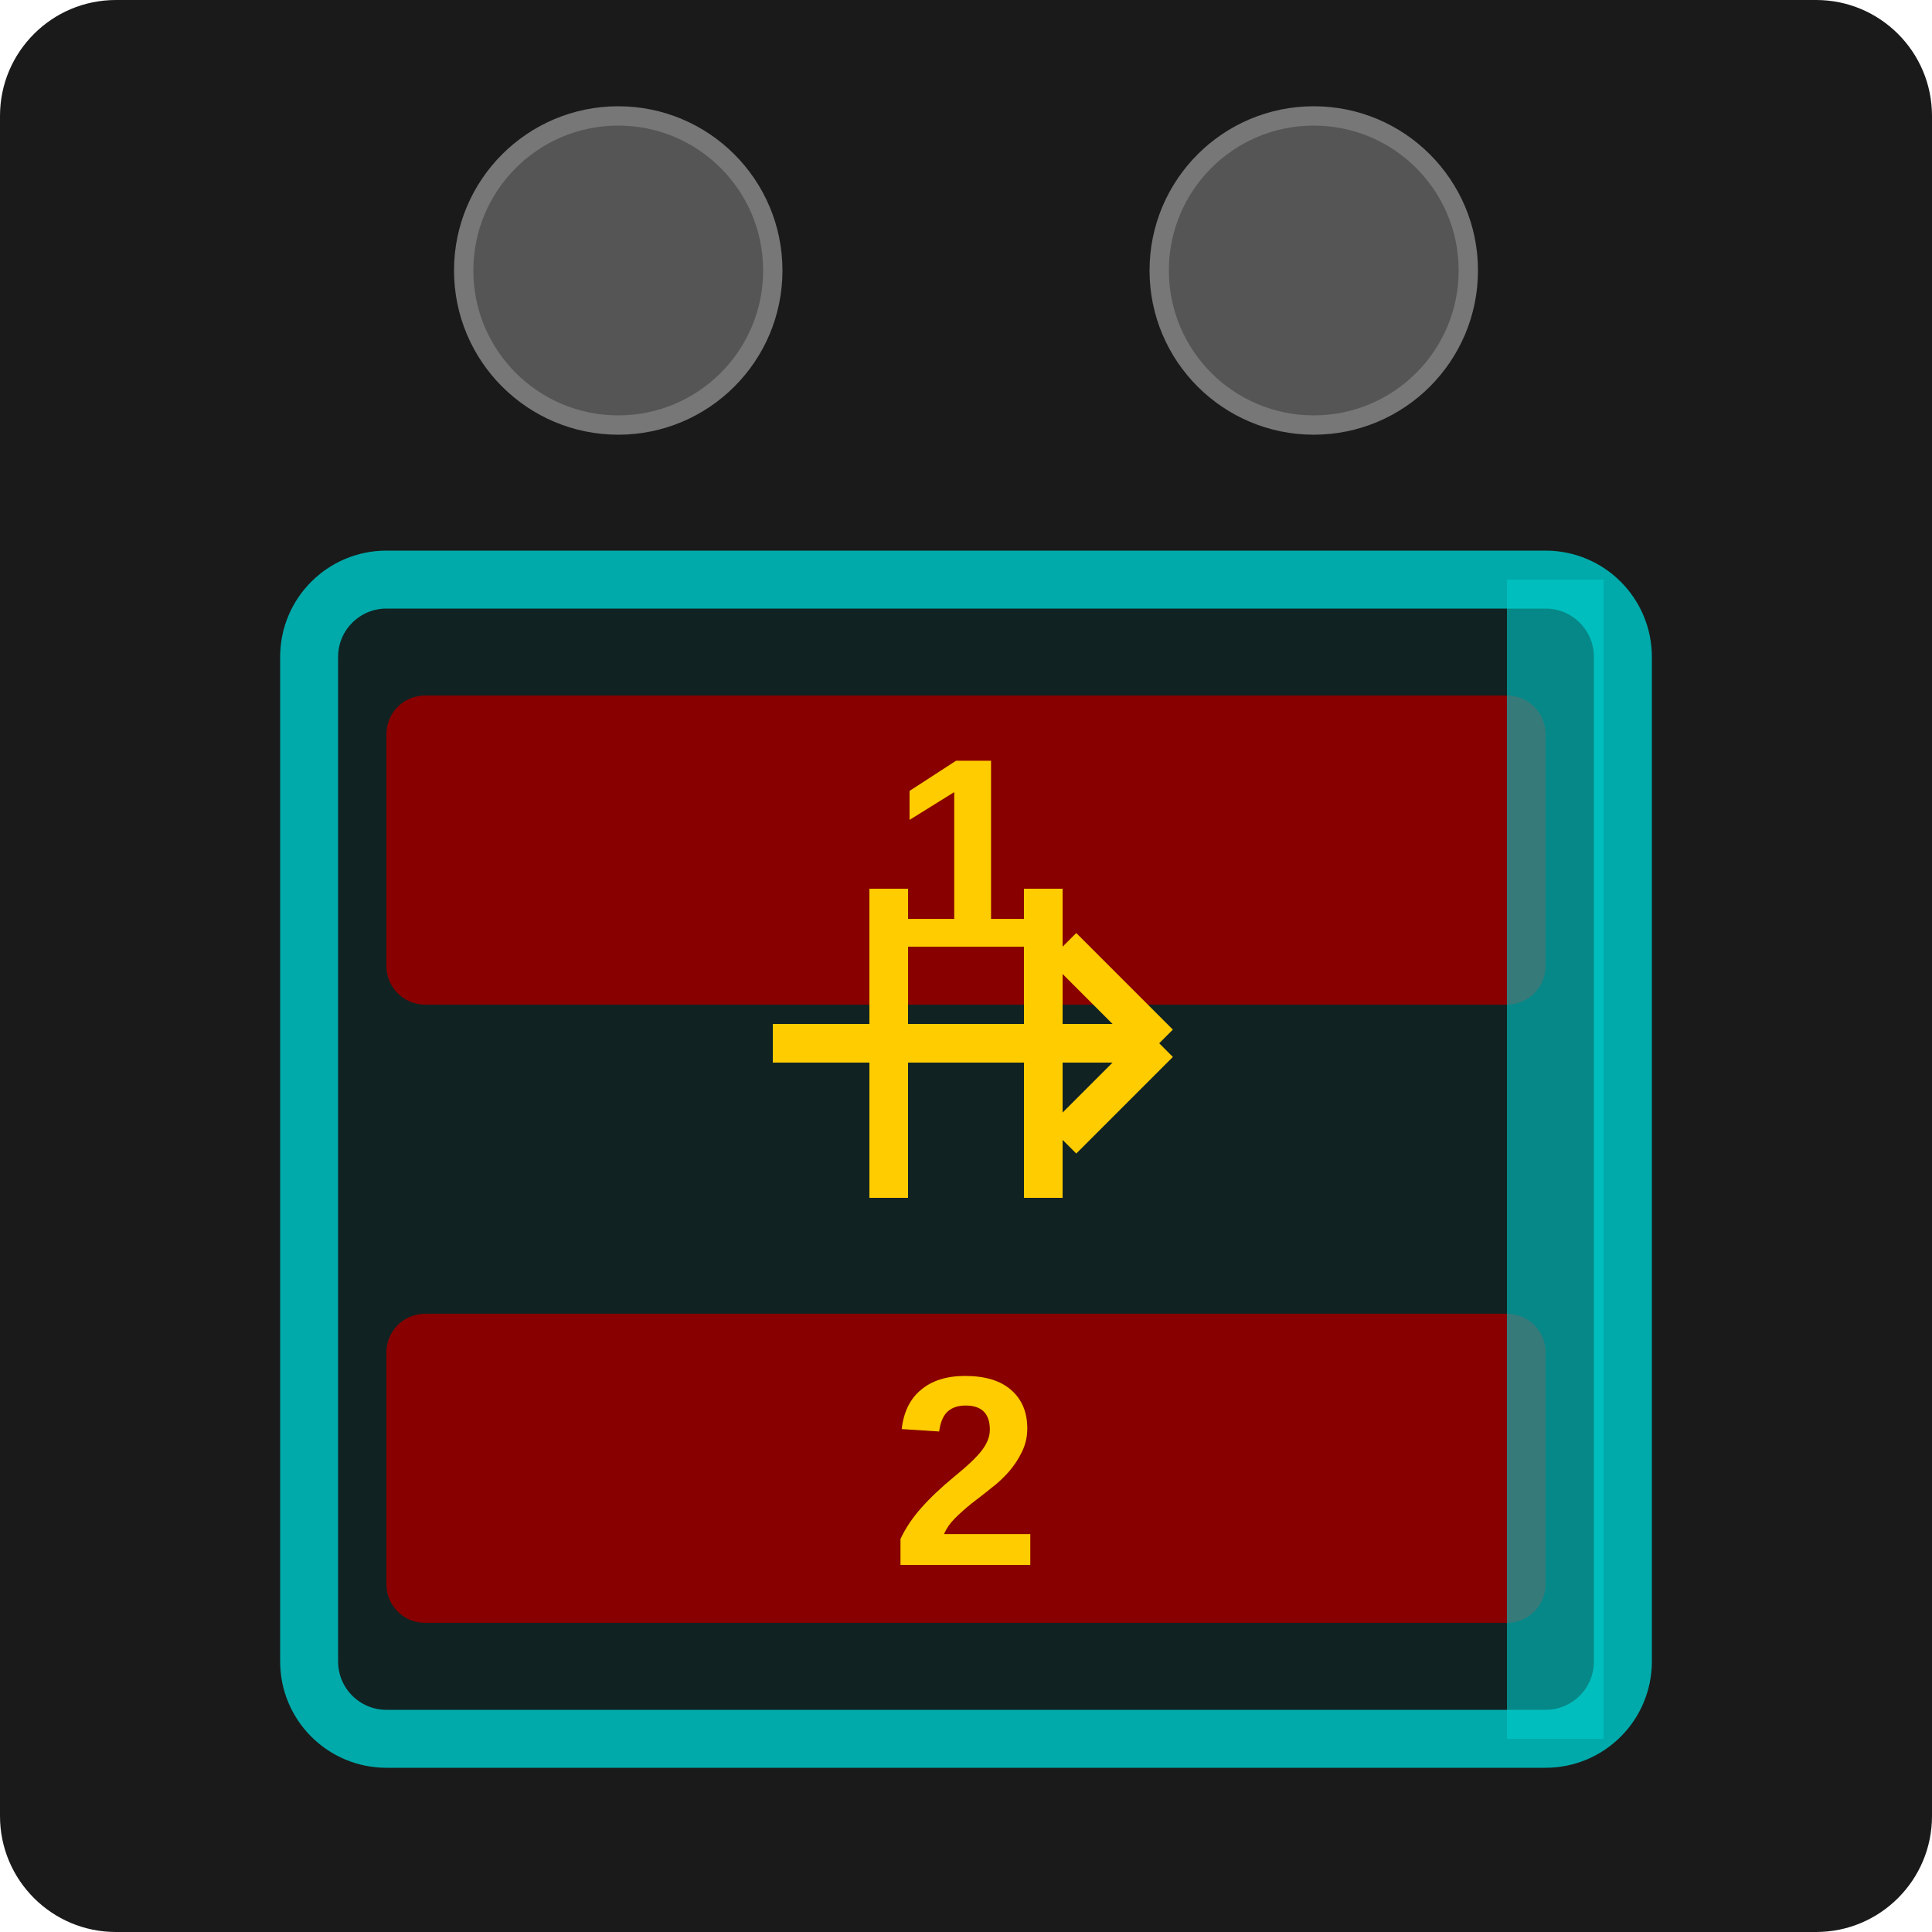
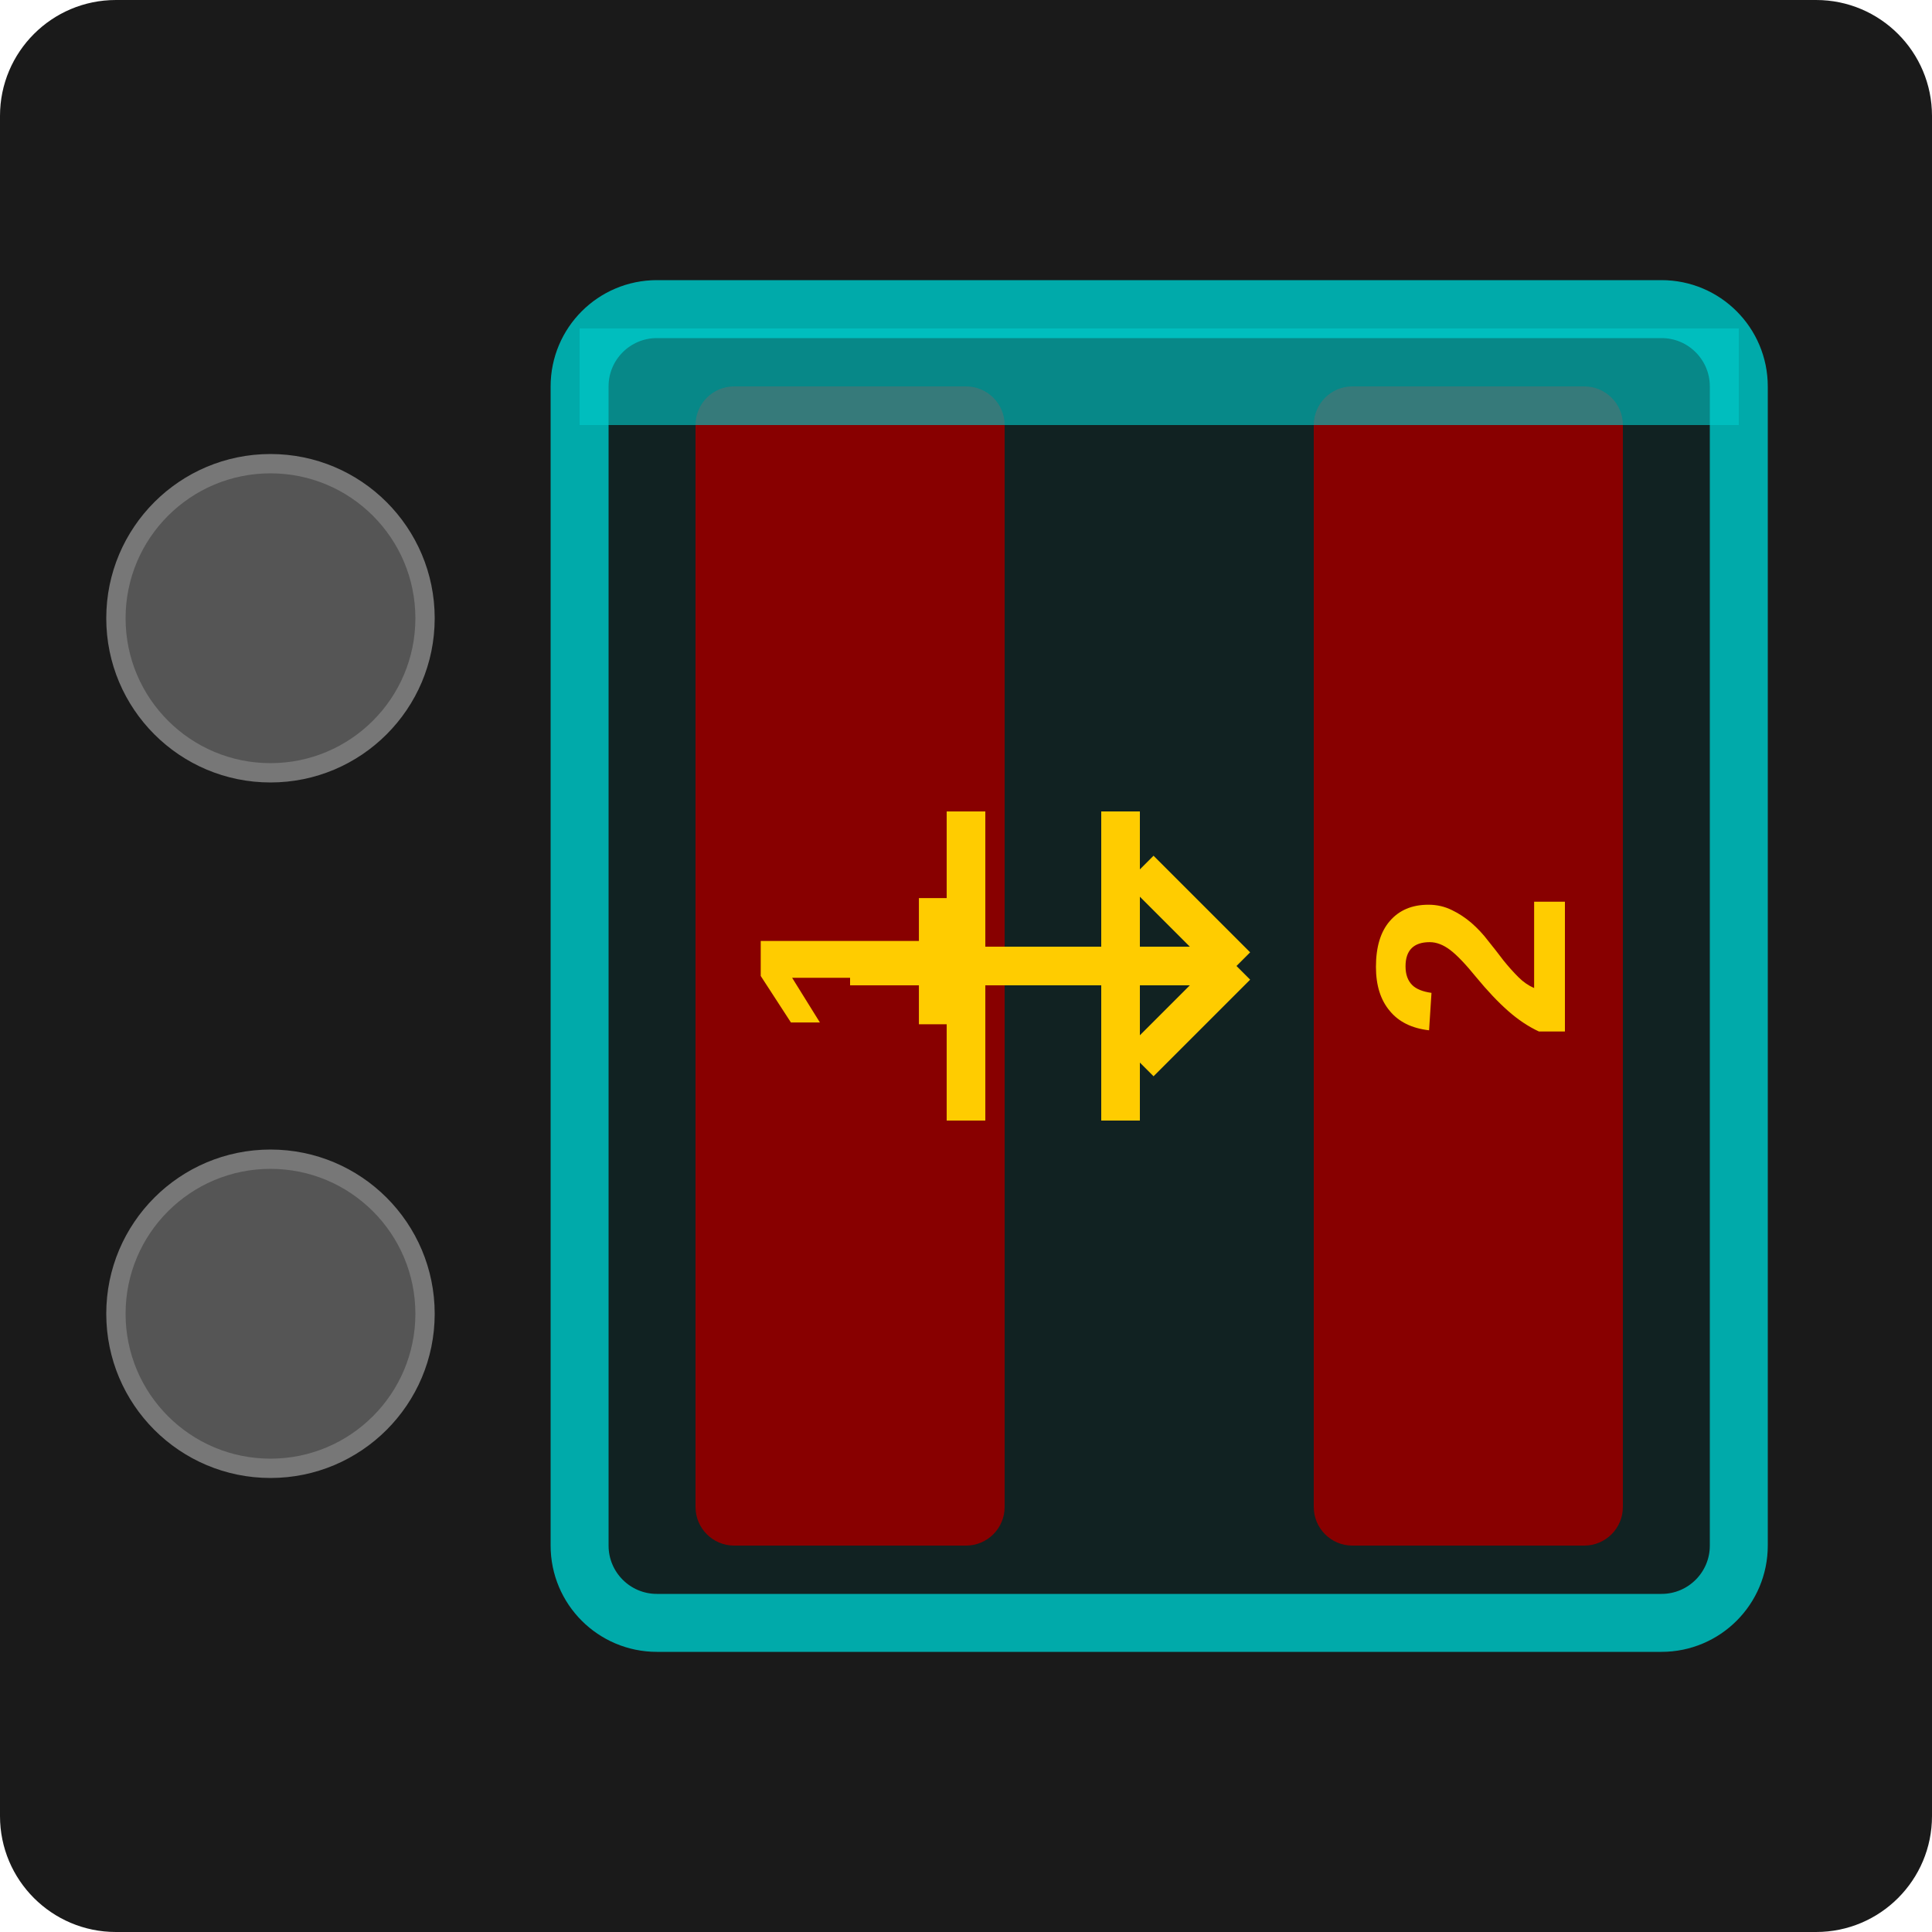
<svg xmlns="http://www.w3.org/2000/svg" viewBox="0 0 50 50" width="50" height="50">
  <rect width="50" height="50" fill="#1a1a1a" rx="3" />
-   <circle cx="16" cy="7" r="4" fill="#555555" stroke="#777777" stroke-width="0.5" />
-   <circle cx="34" cy="7" r="4" fill="#555555" stroke="#777777" stroke-width="0.5" />
-   <rect x="8" y="15" width="34" height="30" fill="#112222" stroke="#00aaaa" stroke-width="1.5" rx="2" />
-   <rect x="10" y="18" width="30" height="8" fill="#880000" rx="1" />
-   <text x="25" y="24.5" text-anchor="middle" fill="#ffcc00" font-family="Arial, sans-serif" font-size="7" font-weight="bold">1</text>
-   <rect x="10" y="34" width="30" height="8" fill="#880000" rx="1" />
-   <text x="25" y="40.5" text-anchor="middle" fill="#ffcc00" font-family="Arial, sans-serif" font-size="7" font-weight="bold">2</text>
-   <g transform="translate(25, 27) rotate(270)" stroke="#ffcc00" stroke-width="1" fill="none">
-     <line x1="0" y1="-5" x2="0" y2="5" />
-     <line x1="-4" y1="-2" x2="4" y2="-2" />
-     <line x1="-4" y1="2" x2="4" y2="2" />
-     <line x1="0" y1="5" x2="-2.5" y2="2.5" />
-     <line x1="0" y1="5" x2="2.5" y2="2.5" />
+   <g transform="rotate(270 25 25)">
+     <circle cx="16" cy="7" r="4" fill="#555555" stroke="#777777" stroke-width="0.5" />
+     <circle cx="34" cy="7" r="4" fill="#555555" stroke="#777777" stroke-width="0.5" />
+     <rect x="8" y="15" width="34" height="30" fill="#112222" stroke="#00aaaa" stroke-width="1.5" rx="2" />
+     <rect x="10" y="18" width="30" height="8" fill="#880000" rx="1" />
+     <text x="25" y="24.5" text-anchor="middle" fill="#ffcc00" font-family="Arial, sans-serif" font-size="7" font-weight="bold">1</text>
+     <rect x="10" y="34" width="30" height="8" fill="#880000" rx="1" />
+     <text x="25" y="40.5" text-anchor="middle" fill="#ffcc00" font-family="Arial, sans-serif" font-size="7" font-weight="bold">2</text>
+     <g transform="translate(25, 27)" stroke="#ffcc00" stroke-width="1" fill="none">
+       <line x1="0" y1="-5" x2="0" y2="5" />
+       <line x1="-4" y1="-2" x2="4" y2="-2" />
+       <line x1="-4" y1="2" x2="4" y2="2" />
+       <line x1="0" y1="5" x2="-2.5" y2="2.5" />
+       <line x1="0" y1="5" x2="2.5" y2="2.5" />
+     </g>
+     <rect x="39" y="15" width="2.5" height="30" fill="#00cccc" opacity="0.6" />
  </g>
-   <rect x="39" y="15" width="2.5" height="30" fill="#00cccc" opacity="0.6" />
</svg>
